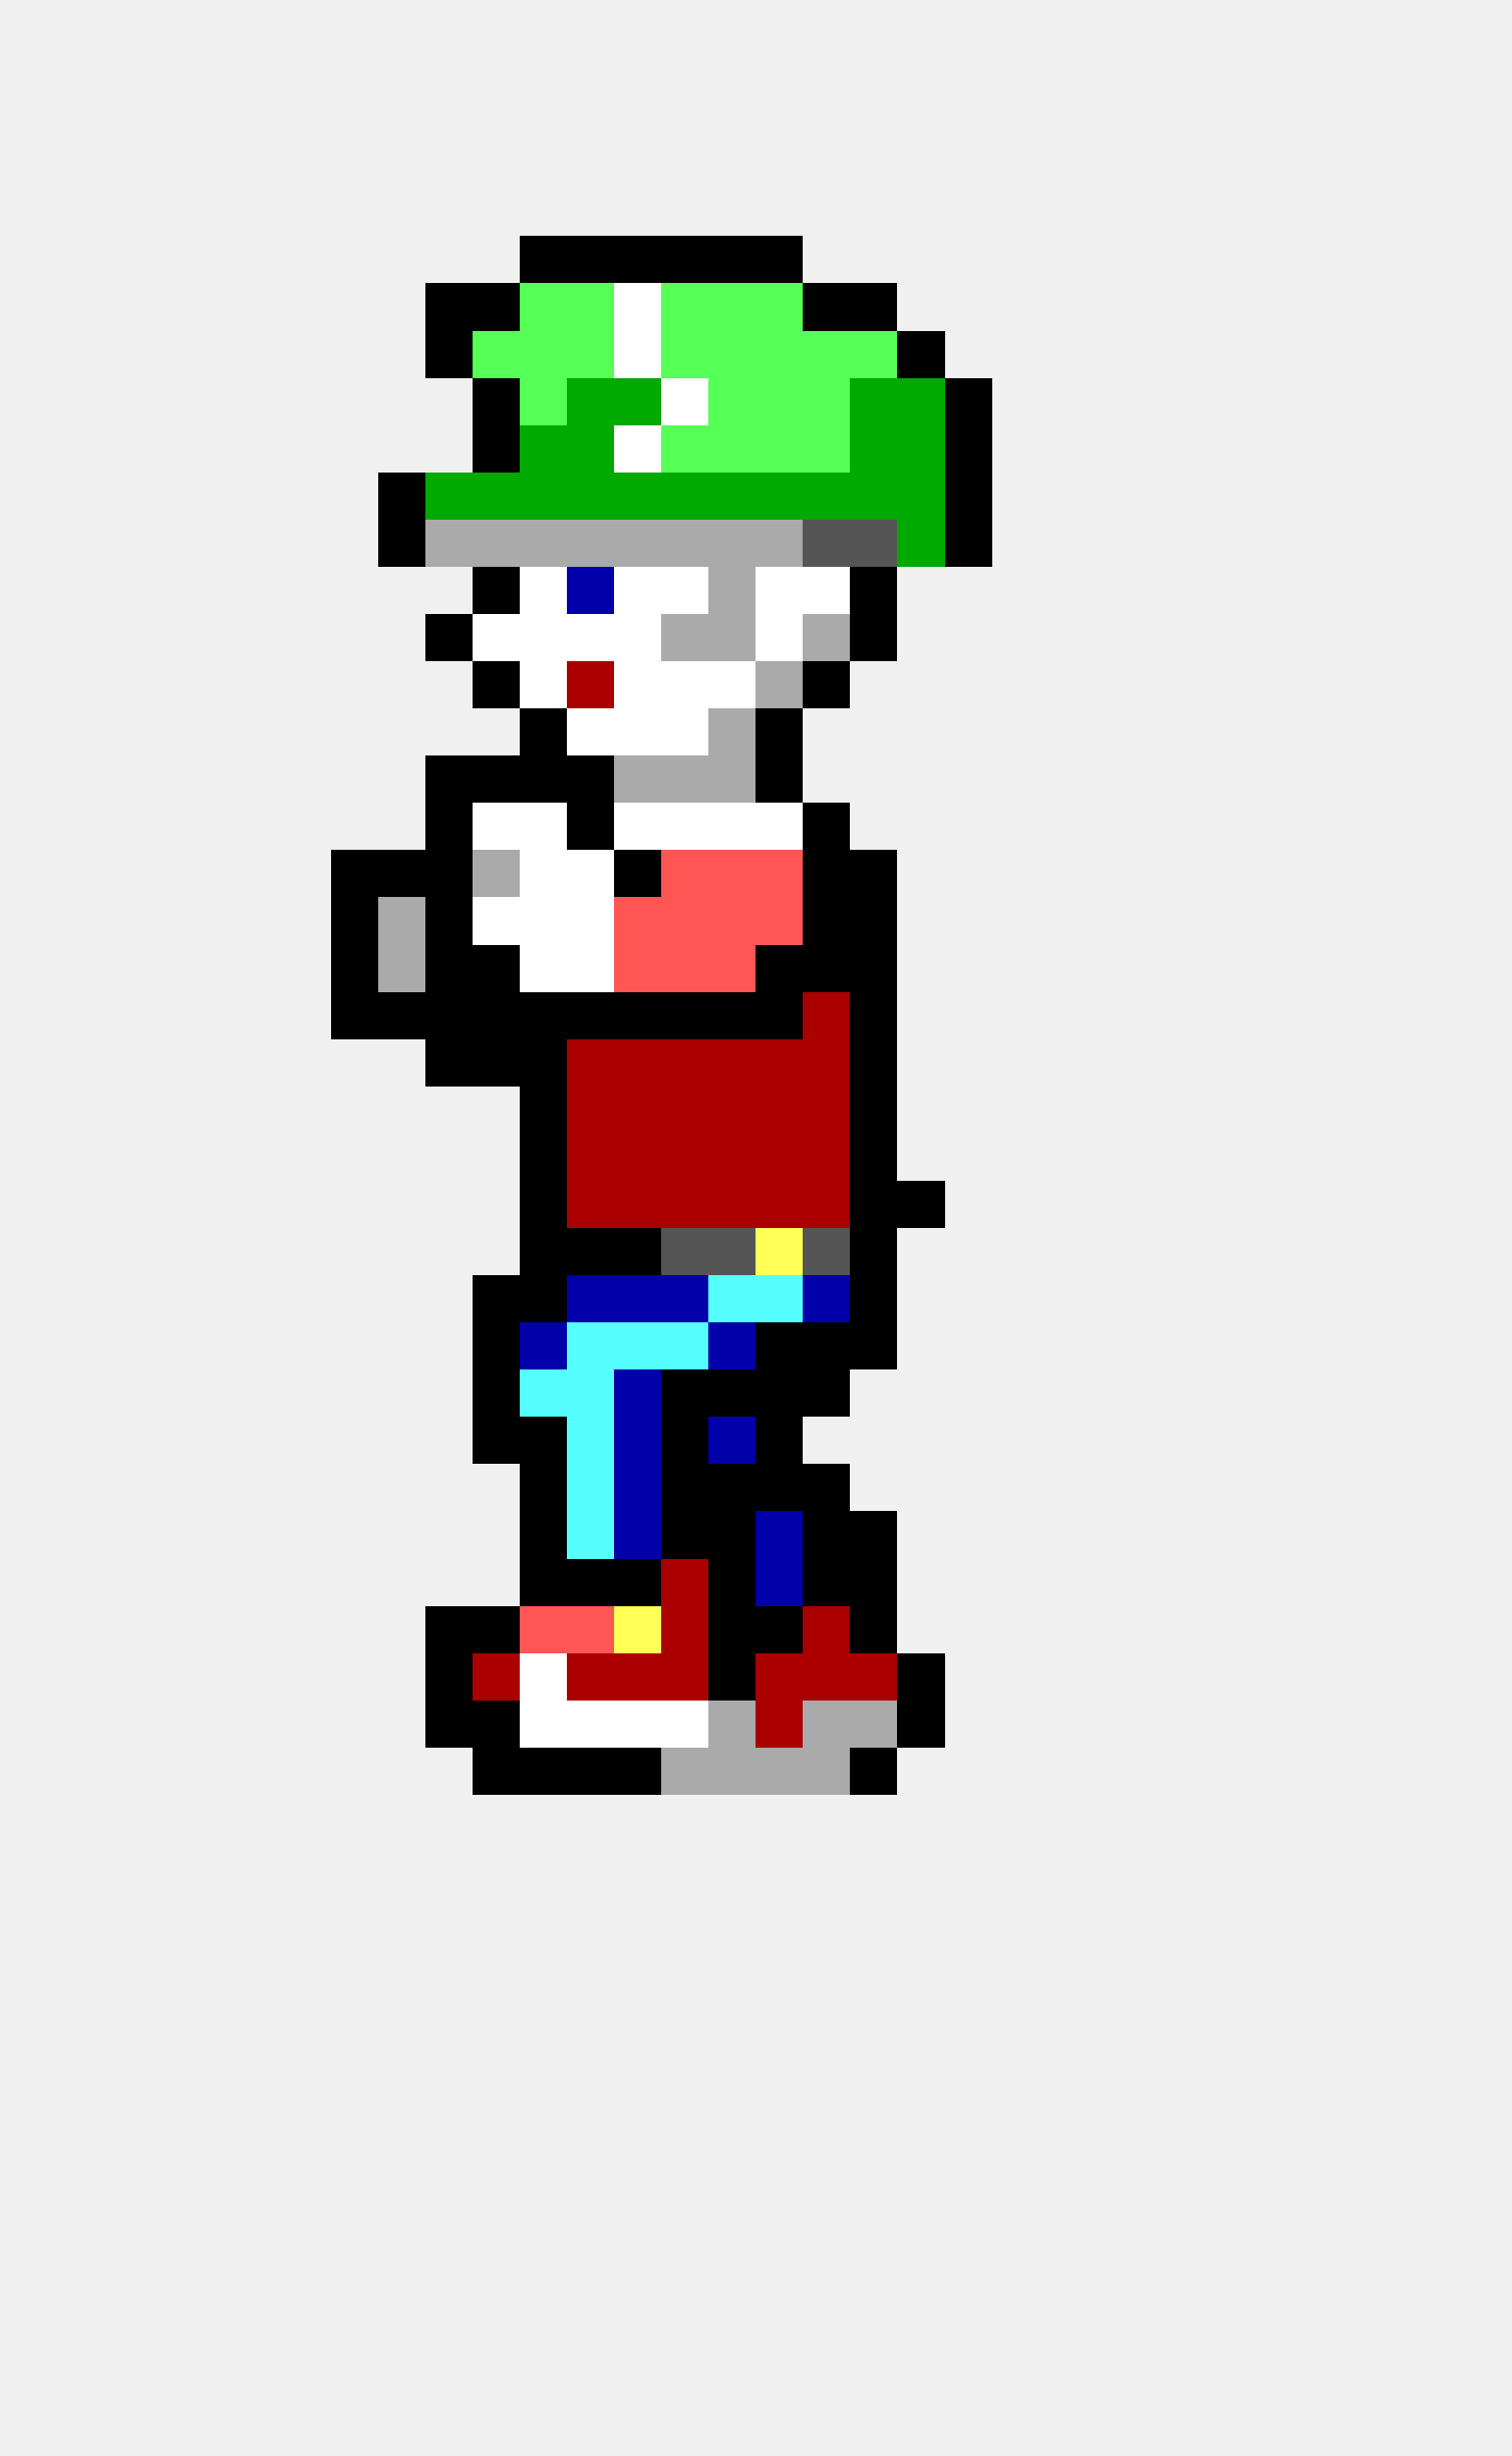
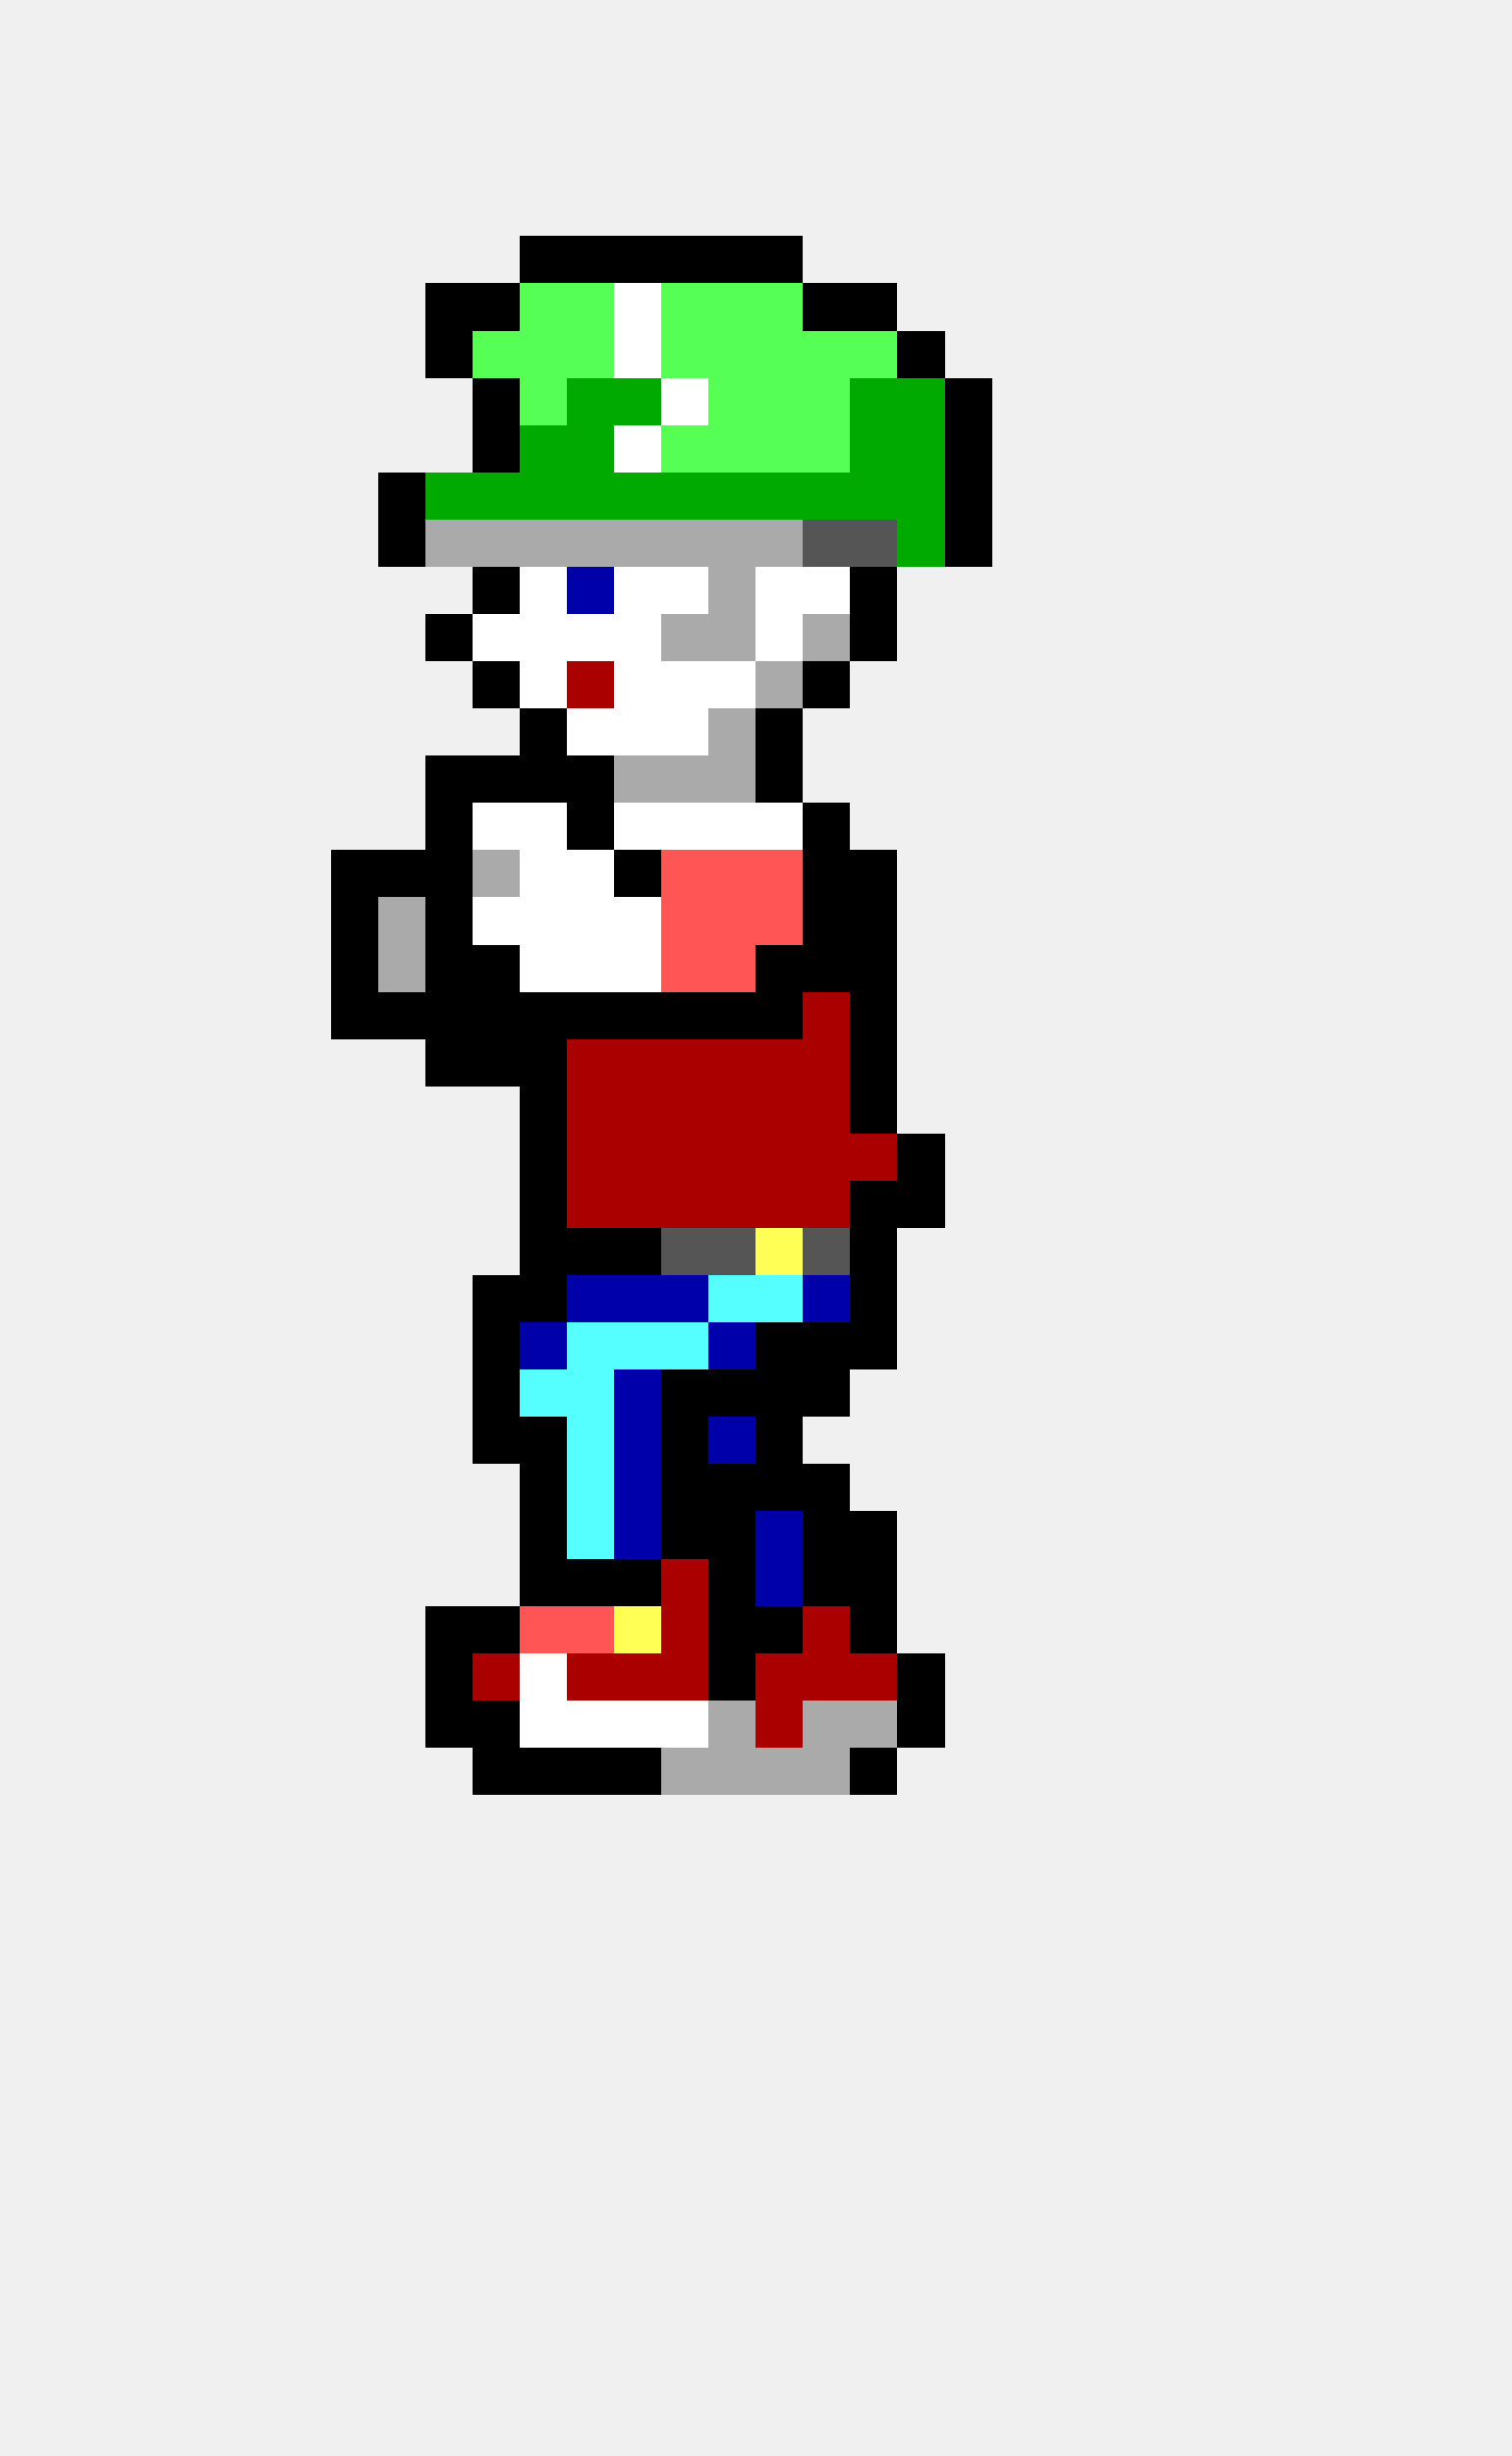
<svg xmlns="http://www.w3.org/2000/svg" width="32" height="52" viewBox="0 0 32 52" shape-rendering="crispEdges">
  <rect x="11" y="5" width="1" height="1" fill="#000000" />
  <rect x="12" y="5" width="1" height="1" fill="#000000" />
  <rect x="13" y="5" width="1" height="1" fill="#000000" />
  <rect x="14" y="5" width="1" height="1" fill="#000000" />
  <rect x="15" y="5" width="1" height="1" fill="#000000" />
  <rect x="16" y="5" width="1" height="1" fill="#000000" />
  <rect x="9" y="6" width="1" height="1" fill="#000000" />
  <rect x="10" y="6" width="1" height="1" fill="#000000" />
  <rect x="11" y="6" width="1" height="1" fill="#55ff55" />
  <rect x="12" y="6" width="1" height="1" fill="#55ff55" />
  <rect x="13" y="6" width="1" height="1" fill="#ffffff" />
  <rect x="14" y="6" width="1" height="1" fill="#55ff55" />
  <rect x="15" y="6" width="1" height="1" fill="#55ff55" />
  <rect x="16" y="6" width="1" height="1" fill="#55ff55" />
  <rect x="17" y="6" width="1" height="1" fill="#000000" />
  <rect x="18" y="6" width="1" height="1" fill="#000000" />
  <rect x="9" y="7" width="1" height="1" fill="#000000" />
  <rect x="10" y="7" width="1" height="1" fill="#55ff55" />
  <rect x="11" y="7" width="1" height="1" fill="#55ff55" />
  <rect x="12" y="7" width="1" height="1" fill="#55ff55" />
  <rect x="13" y="7" width="1" height="1" fill="#ffffff" />
  <rect x="14" y="7" width="1" height="1" fill="#55ff55" />
  <rect x="15" y="7" width="1" height="1" fill="#55ff55" />
  <rect x="16" y="7" width="1" height="1" fill="#55ff55" />
  <rect x="17" y="7" width="1" height="1" fill="#55ff55" />
  <rect x="18" y="7" width="1" height="1" fill="#55ff55" />
  <rect x="19" y="7" width="1" height="1" fill="#000000" />
  <rect x="10" y="8" width="1" height="1" fill="#000000" />
  <rect x="11" y="8" width="1" height="1" fill="#55ff55" />
  <rect x="12" y="8" width="1" height="1" fill="#00aa00" />
  <rect x="13" y="8" width="1" height="1" fill="#00aa00" />
  <rect x="14" y="8" width="1" height="1" fill="#ffffff" />
  <rect x="15" y="8" width="1" height="1" fill="#55ff55" />
  <rect x="16" y="8" width="1" height="1" fill="#55ff55" />
  <rect x="17" y="8" width="1" height="1" fill="#55ff55" />
  <rect x="18" y="8" width="1" height="1" fill="#00aa00" />
  <rect x="19" y="8" width="1" height="1" fill="#00aa00" />
  <rect x="20" y="8" width="1" height="1" fill="#000000" />
  <rect x="10" y="9" width="1" height="1" fill="#000000" />
  <rect x="11" y="9" width="1" height="1" fill="#00aa00" />
  <rect x="12" y="9" width="1" height="1" fill="#00aa00" />
  <rect x="13" y="9" width="1" height="1" fill="#ffffff" />
  <rect x="14" y="9" width="1" height="1" fill="#55ff55" />
  <rect x="15" y="9" width="1" height="1" fill="#55ff55" />
  <rect x="16" y="9" width="1" height="1" fill="#55ff55" />
  <rect x="17" y="9" width="1" height="1" fill="#55ff55" />
  <rect x="18" y="9" width="1" height="1" fill="#00aa00" />
  <rect x="19" y="9" width="1" height="1" fill="#00aa00" />
  <rect x="20" y="9" width="1" height="1" fill="#000000" />
  <rect x="8" y="10" width="1" height="1" fill="#000000" />
  <rect x="9" y="10" width="1" height="1" fill="#00aa00" />
  <rect x="10" y="10" width="1" height="1" fill="#00aa00" />
  <rect x="11" y="10" width="1" height="1" fill="#00aa00" />
  <rect x="12" y="10" width="1" height="1" fill="#00aa00" />
  <rect x="13" y="10" width="1" height="1" fill="#00aa00" />
  <rect x="14" y="10" width="1" height="1" fill="#00aa00" />
  <rect x="15" y="10" width="1" height="1" fill="#00aa00" />
  <rect x="16" y="10" width="1" height="1" fill="#00aa00" />
  <rect x="17" y="10" width="1" height="1" fill="#00aa00" />
  <rect x="18" y="10" width="1" height="1" fill="#00aa00" />
  <rect x="19" y="10" width="1" height="1" fill="#00aa00" />
  <rect x="20" y="10" width="1" height="1" fill="#000000" />
  <rect x="8" y="11" width="1" height="1" fill="#000000" />
  <rect x="9" y="11" width="1" height="1" fill="#aaaaaa" />
  <rect x="10" y="11" width="1" height="1" fill="#aaaaaa" />
  <rect x="11" y="11" width="1" height="1" fill="#aaaaaa" />
  <rect x="12" y="11" width="1" height="1" fill="#aaaaaa" />
  <rect x="13" y="11" width="1" height="1" fill="#aaaaaa" />
  <rect x="14" y="11" width="1" height="1" fill="#aaaaaa" />
  <rect x="15" y="11" width="1" height="1" fill="#aaaaaa" />
  <rect x="16" y="11" width="1" height="1" fill="#aaaaaa" />
  <rect x="17" y="11" width="1" height="1" fill="#555555" />
  <rect x="18" y="11" width="1" height="1" fill="#555555" />
  <rect x="19" y="11" width="1" height="1" fill="#00aa00" />
  <rect x="20" y="11" width="1" height="1" fill="#000000" />
  <rect x="10" y="12" width="1" height="1" fill="#000000" />
  <rect x="11" y="12" width="1" height="1" fill="#ffffff" />
  <rect x="12" y="12" width="1" height="1" fill="#0000aa" />
  <rect x="13" y="12" width="1" height="1" fill="#ffffff" />
  <rect x="14" y="12" width="1" height="1" fill="#ffffff" />
  <rect x="15" y="12" width="1" height="1" fill="#aaaaaa" />
  <rect x="16" y="12" width="1" height="1" fill="#ffffff" />
  <rect x="17" y="12" width="1" height="1" fill="#ffffff" />
  <rect x="18" y="12" width="1" height="1" fill="#000000" />
  <rect x="9" y="13" width="1" height="1" fill="#000000" />
  <rect x="10" y="13" width="1" height="1" fill="#ffffff" />
  <rect x="11" y="13" width="1" height="1" fill="#ffffff" />
  <rect x="12" y="13" width="1" height="1" fill="#ffffff" />
  <rect x="13" y="13" width="1" height="1" fill="#ffffff" />
  <rect x="14" y="13" width="1" height="1" fill="#aaaaaa" />
  <rect x="15" y="13" width="1" height="1" fill="#aaaaaa" />
  <rect x="16" y="13" width="1" height="1" fill="#ffffff" />
  <rect x="17" y="13" width="1" height="1" fill="#aaaaaa" />
  <rect x="18" y="13" width="1" height="1" fill="#000000" />
  <rect x="10" y="14" width="1" height="1" fill="#000000" />
  <rect x="11" y="14" width="1" height="1" fill="#ffffff" />
  <rect x="12" y="14" width="1" height="1" fill="#aa0000" />
  <rect x="13" y="14" width="1" height="1" fill="#ffffff" />
  <rect x="14" y="14" width="1" height="1" fill="#ffffff" />
  <rect x="15" y="14" width="1" height="1" fill="#ffffff" />
  <rect x="16" y="14" width="1" height="1" fill="#aaaaaa" />
  <rect x="17" y="14" width="1" height="1" fill="#000000" />
  <rect x="11" y="15" width="1" height="1" fill="#000000" />
  <rect x="12" y="15" width="1" height="1" fill="#ffffff" />
  <rect x="13" y="15" width="1" height="1" fill="#ffffff" />
  <rect x="14" y="15" width="1" height="1" fill="#ffffff" />
  <rect x="15" y="15" width="1" height="1" fill="#aaaaaa" />
  <rect x="16" y="15" width="1" height="1" fill="#000000" />
  <rect x="9" y="16" width="1" height="1" fill="#000000" />
  <rect x="10" y="16" width="1" height="1" fill="#000000" />
  <rect x="11" y="16" width="1" height="1" fill="#000000" />
  <rect x="12" y="16" width="1" height="1" fill="#000000" />
  <rect x="13" y="16" width="1" height="1" fill="#aaaaaa" />
  <rect x="14" y="16" width="1" height="1" fill="#aaaaaa" />
  <rect x="15" y="16" width="1" height="1" fill="#aaaaaa" />
  <rect x="16" y="16" width="1" height="1" fill="#000000" />
  <rect x="9" y="17" width="1" height="1" fill="#000000" />
  <rect x="10" y="17" width="1" height="1" fill="#ffffff" />
  <rect x="11" y="17" width="1" height="1" fill="#ffffff" />
  <rect x="12" y="17" width="1" height="1" fill="#000000" />
  <rect x="13" y="17" width="1" height="1" fill="#ffffff" />
  <rect x="14" y="17" width="1" height="1" fill="#ffffff" />
  <rect x="15" y="17" width="1" height="1" fill="#ffffff" />
  <rect x="16" y="17" width="1" height="1" fill="#ffffff" />
  <rect x="17" y="17" width="1" height="1" fill="#000000" />
  <rect x="7" y="18" width="1" height="1" fill="#000000" />
  <rect x="8" y="18" width="1" height="1" fill="#000000" />
  <rect x="9" y="18" width="1" height="1" fill="#000000" />
  <rect x="10" y="18" width="1" height="1" fill="#aaaaaa" />
  <rect x="11" y="18" width="1" height="1" fill="#ffffff" />
  <rect x="12" y="18" width="1" height="1" fill="#ffffff" />
  <rect x="13" y="18" width="1" height="1" fill="#000000" />
  <rect x="14" y="18" width="1" height="1" fill="#ff5555" />
  <rect x="15" y="18" width="1" height="1" fill="#ff5555" />
  <rect x="16" y="18" width="1" height="1" fill="#ff5555" />
  <rect x="17" y="18" width="1" height="1" fill="#000000" />
  <rect x="18" y="18" width="1" height="1" fill="#000000" />
  <rect x="7" y="19" width="1" height="1" fill="#000000" />
  <rect x="8" y="19" width="1" height="1" fill="#aaaaaa" />
  <rect x="9" y="19" width="1" height="1" fill="#000000" />
  <rect x="10" y="19" width="1" height="1" fill="#ffffff" />
  <rect x="11" y="19" width="1" height="1" fill="#ffffff" />
  <rect x="12" y="19" width="1" height="1" fill="#ffffff" />
-   <rect x="13" y="19" width="1" height="1" fill="#ff5555" />
+   <rect x="13" y="19" width="1" height="1" fill="#ffffff" />
  <rect x="14" y="19" width="1" height="1" fill="#ff5555" />
  <rect x="15" y="19" width="1" height="1" fill="#ff5555" />
  <rect x="16" y="19" width="1" height="1" fill="#ff5555" />
  <rect x="17" y="19" width="1" height="1" fill="#000000" />
  <rect x="18" y="19" width="1" height="1" fill="#000000" />
  <rect x="7" y="20" width="1" height="1" fill="#000000" />
  <rect x="8" y="20" width="1" height="1" fill="#aaaaaa" />
  <rect x="9" y="20" width="1" height="1" fill="#000000" />
  <rect x="10" y="20" width="1" height="1" fill="#000000" />
  <rect x="11" y="20" width="1" height="1" fill="#ffffff" />
  <rect x="12" y="20" width="1" height="1" fill="#ffffff" />
-   <rect x="13" y="20" width="1" height="1" fill="#ff5555" />
+   <rect x="13" y="20" width="1" height="1" fill="#ffffff" />
  <rect x="14" y="20" width="1" height="1" fill="#ff5555" />
  <rect x="15" y="20" width="1" height="1" fill="#ff5555" />
  <rect x="16" y="20" width="1" height="1" fill="#000000" />
  <rect x="17" y="20" width="1" height="1" fill="#000000" />
  <rect x="18" y="20" width="1" height="1" fill="#000000" />
  <rect x="7" y="21" width="1" height="1" fill="#000000" />
  <rect x="8" y="21" width="1" height="1" fill="#000000" />
  <rect x="9" y="21" width="1" height="1" fill="#000000" />
  <rect x="10" y="21" width="1" height="1" fill="#000000" />
  <rect x="11" y="21" width="1" height="1" fill="#000000" />
  <rect x="12" y="21" width="1" height="1" fill="#000000" />
  <rect x="13" y="21" width="1" height="1" fill="#000000" />
  <rect x="14" y="21" width="1" height="1" fill="#000000" />
  <rect x="15" y="21" width="1" height="1" fill="#000000" />
  <rect x="16" y="21" width="1" height="1" fill="#000000" />
  <rect x="17" y="21" width="1" height="1" fill="#aa0000" />
  <rect x="18" y="21" width="1" height="1" fill="#000000" />
  <rect x="9" y="22" width="1" height="1" fill="#000000" />
  <rect x="10" y="22" width="1" height="1" fill="#000000" />
  <rect x="11" y="22" width="1" height="1" fill="#000000" />
  <rect x="12" y="22" width="1" height="1" fill="#aa0000" />
  <rect x="13" y="22" width="1" height="1" fill="#aa0000" />
  <rect x="14" y="22" width="1" height="1" fill="#aa0000" />
  <rect x="15" y="22" width="1" height="1" fill="#aa0000" />
  <rect x="16" y="22" width="1" height="1" fill="#aa0000" />
  <rect x="17" y="22" width="1" height="1" fill="#aa0000" />
  <rect x="18" y="22" width="1" height="1" fill="#000000" />
  <rect x="11" y="23" width="1" height="1" fill="#000000" />
  <rect x="12" y="23" width="1" height="1" fill="#aa0000" />
  <rect x="13" y="23" width="1" height="1" fill="#aa0000" />
  <rect x="14" y="23" width="1" height="1" fill="#aa0000" />
  <rect x="15" y="23" width="1" height="1" fill="#aa0000" />
  <rect x="16" y="23" width="1" height="1" fill="#aa0000" />
  <rect x="17" y="23" width="1" height="1" fill="#aa0000" />
  <rect x="18" y="23" width="1" height="1" fill="#000000" />
  <rect x="11" y="24" width="1" height="1" fill="#000000" />
  <rect x="12" y="24" width="1" height="1" fill="#aa0000" />
  <rect x="13" y="24" width="1" height="1" fill="#aa0000" />
  <rect x="14" y="24" width="1" height="1" fill="#aa0000" />
  <rect x="15" y="24" width="1" height="1" fill="#aa0000" />
  <rect x="16" y="24" width="1" height="1" fill="#aa0000" />
  <rect x="17" y="24" width="1" height="1" fill="#aa0000" />
-   <rect x="18" y="24" width="1" height="1" fill="#000000" />
+   <rect x="18" y="24" width="1" height="1" fill="#aa0000" />
+   <rect x="19" y="24" width="1" height="1" fill="#000000" />
  <rect x="11" y="25" width="1" height="1" fill="#000000" />
  <rect x="12" y="25" width="1" height="1" fill="#aa0000" />
  <rect x="13" y="25" width="1" height="1" fill="#aa0000" />
  <rect x="14" y="25" width="1" height="1" fill="#aa0000" />
  <rect x="15" y="25" width="1" height="1" fill="#aa0000" />
  <rect x="16" y="25" width="1" height="1" fill="#aa0000" />
  <rect x="17" y="25" width="1" height="1" fill="#aa0000" />
  <rect x="18" y="25" width="1" height="1" fill="#000000" />
  <rect x="19" y="25" width="1" height="1" fill="#000000" />
  <rect x="11" y="26" width="1" height="1" fill="#000000" />
  <rect x="12" y="26" width="1" height="1" fill="#000000" />
  <rect x="13" y="26" width="1" height="1" fill="#000000" />
  <rect x="14" y="26" width="1" height="1" fill="#555555" />
  <rect x="15" y="26" width="1" height="1" fill="#555555" />
  <rect x="16" y="26" width="1" height="1" fill="#ffff55" />
  <rect x="17" y="26" width="1" height="1" fill="#555555" />
  <rect x="18" y="26" width="1" height="1" fill="#000000" />
  <rect x="10" y="27" width="1" height="1" fill="#000000" />
  <rect x="11" y="27" width="1" height="1" fill="#000000" />
  <rect x="12" y="27" width="1" height="1" fill="#0000aa" />
  <rect x="13" y="27" width="1" height="1" fill="#0000aa" />
  <rect x="14" y="27" width="1" height="1" fill="#0000aa" />
  <rect x="15" y="27" width="1" height="1" fill="#55ffff" />
  <rect x="16" y="27" width="1" height="1" fill="#55ffff" />
  <rect x="17" y="27" width="1" height="1" fill="#0000aa" />
  <rect x="18" y="27" width="1" height="1" fill="#000000" />
  <rect x="10" y="28" width="1" height="1" fill="#000000" />
  <rect x="11" y="28" width="1" height="1" fill="#0000aa" />
  <rect x="12" y="28" width="1" height="1" fill="#55ffff" />
  <rect x="13" y="28" width="1" height="1" fill="#55ffff" />
  <rect x="14" y="28" width="1" height="1" fill="#55ffff" />
  <rect x="15" y="28" width="1" height="1" fill="#0000aa" />
  <rect x="16" y="28" width="1" height="1" fill="#000000" />
  <rect x="17" y="28" width="1" height="1" fill="#000000" />
  <rect x="18" y="28" width="1" height="1" fill="#000000" />
  <rect x="10" y="29" width="1" height="1" fill="#000000" />
  <rect x="11" y="29" width="1" height="1" fill="#55ffff" />
  <rect x="12" y="29" width="1" height="1" fill="#55ffff" />
  <rect x="13" y="29" width="1" height="1" fill="#0000aa" />
  <rect x="14" y="29" width="1" height="1" fill="#000000" />
  <rect x="15" y="29" width="1" height="1" fill="#000000" />
  <rect x="16" y="29" width="1" height="1" fill="#000000" />
  <rect x="17" y="29" width="1" height="1" fill="#000000" />
  <rect x="10" y="30" width="1" height="1" fill="#000000" />
  <rect x="11" y="30" width="1" height="1" fill="#000000" />
  <rect x="12" y="30" width="1" height="1" fill="#55ffff" />
  <rect x="13" y="30" width="1" height="1" fill="#0000aa" />
  <rect x="14" y="30" width="1" height="1" fill="#000000" />
  <rect x="15" y="30" width="1" height="1" fill="#0000aa" />
  <rect x="16" y="30" width="1" height="1" fill="#000000" />
  <rect x="11" y="31" width="1" height="1" fill="#000000" />
  <rect x="12" y="31" width="1" height="1" fill="#55ffff" />
  <rect x="13" y="31" width="1" height="1" fill="#0000aa" />
  <rect x="14" y="31" width="1" height="1" fill="#000000" />
  <rect x="15" y="31" width="1" height="1" fill="#000000" />
  <rect x="16" y="31" width="1" height="1" fill="#000000" />
  <rect x="17" y="31" width="1" height="1" fill="#000000" />
  <rect x="11" y="32" width="1" height="1" fill="#000000" />
  <rect x="12" y="32" width="1" height="1" fill="#55ffff" />
  <rect x="13" y="32" width="1" height="1" fill="#0000aa" />
  <rect x="14" y="32" width="1" height="1" fill="#000000" />
  <rect x="15" y="32" width="1" height="1" fill="#000000" />
  <rect x="16" y="32" width="1" height="1" fill="#0000aa" />
  <rect x="17" y="32" width="1" height="1" fill="#000000" />
  <rect x="18" y="32" width="1" height="1" fill="#000000" />
  <rect x="11" y="33" width="1" height="1" fill="#000000" />
  <rect x="12" y="33" width="1" height="1" fill="#000000" />
  <rect x="13" y="33" width="1" height="1" fill="#000000" />
  <rect x="14" y="33" width="1" height="1" fill="#aa0000" />
  <rect x="15" y="33" width="1" height="1" fill="#000000" />
  <rect x="16" y="33" width="1" height="1" fill="#0000aa" />
  <rect x="17" y="33" width="1" height="1" fill="#000000" />
  <rect x="18" y="33" width="1" height="1" fill="#000000" />
  <rect x="9" y="34" width="1" height="1" fill="#000000" />
  <rect x="10" y="34" width="1" height="1" fill="#000000" />
  <rect x="11" y="34" width="1" height="1" fill="#ff5555" />
  <rect x="12" y="34" width="1" height="1" fill="#ff5555" />
  <rect x="13" y="34" width="1" height="1" fill="#ffff55" />
  <rect x="14" y="34" width="1" height="1" fill="#aa0000" />
  <rect x="15" y="34" width="1" height="1" fill="#000000" />
  <rect x="16" y="34" width="1" height="1" fill="#000000" />
  <rect x="17" y="34" width="1" height="1" fill="#aa0000" />
  <rect x="18" y="34" width="1" height="1" fill="#000000" />
  <rect x="9" y="35" width="1" height="1" fill="#000000" />
  <rect x="10" y="35" width="1" height="1" fill="#aa0000" />
  <rect x="11" y="35" width="1" height="1" fill="#ffffff" />
  <rect x="12" y="35" width="1" height="1" fill="#aa0000" />
  <rect x="13" y="35" width="1" height="1" fill="#aa0000" />
  <rect x="14" y="35" width="1" height="1" fill="#aa0000" />
  <rect x="15" y="35" width="1" height="1" fill="#000000" />
  <rect x="16" y="35" width="1" height="1" fill="#aa0000" />
  <rect x="17" y="35" width="1" height="1" fill="#aa0000" />
  <rect x="18" y="35" width="1" height="1" fill="#aa0000" />
  <rect x="19" y="35" width="1" height="1" fill="#000000" />
  <rect x="9" y="36" width="1" height="1" fill="#000000" />
  <rect x="10" y="36" width="1" height="1" fill="#000000" />
  <rect x="11" y="36" width="1" height="1" fill="#ffffff" />
  <rect x="12" y="36" width="1" height="1" fill="#ffffff" />
  <rect x="13" y="36" width="1" height="1" fill="#ffffff" />
  <rect x="14" y="36" width="1" height="1" fill="#ffffff" />
  <rect x="15" y="36" width="1" height="1" fill="#aaaaaa" />
  <rect x="16" y="36" width="1" height="1" fill="#aa0000" />
  <rect x="17" y="36" width="1" height="1" fill="#aaaaaa" />
  <rect x="18" y="36" width="1" height="1" fill="#aaaaaa" />
  <rect x="19" y="36" width="1" height="1" fill="#000000" />
  <rect x="10" y="37" width="1" height="1" fill="#000000" />
  <rect x="11" y="37" width="1" height="1" fill="#000000" />
  <rect x="12" y="37" width="1" height="1" fill="#000000" />
  <rect x="13" y="37" width="1" height="1" fill="#000000" />
  <rect x="14" y="37" width="1" height="1" fill="#aaaaaa" />
  <rect x="15" y="37" width="1" height="1" fill="#aaaaaa" />
  <rect x="16" y="37" width="1" height="1" fill="#aaaaaa" />
  <rect x="17" y="37" width="1" height="1" fill="#aaaaaa" />
  <rect x="18" y="37" width="1" height="1" fill="#000000" />
</svg>
